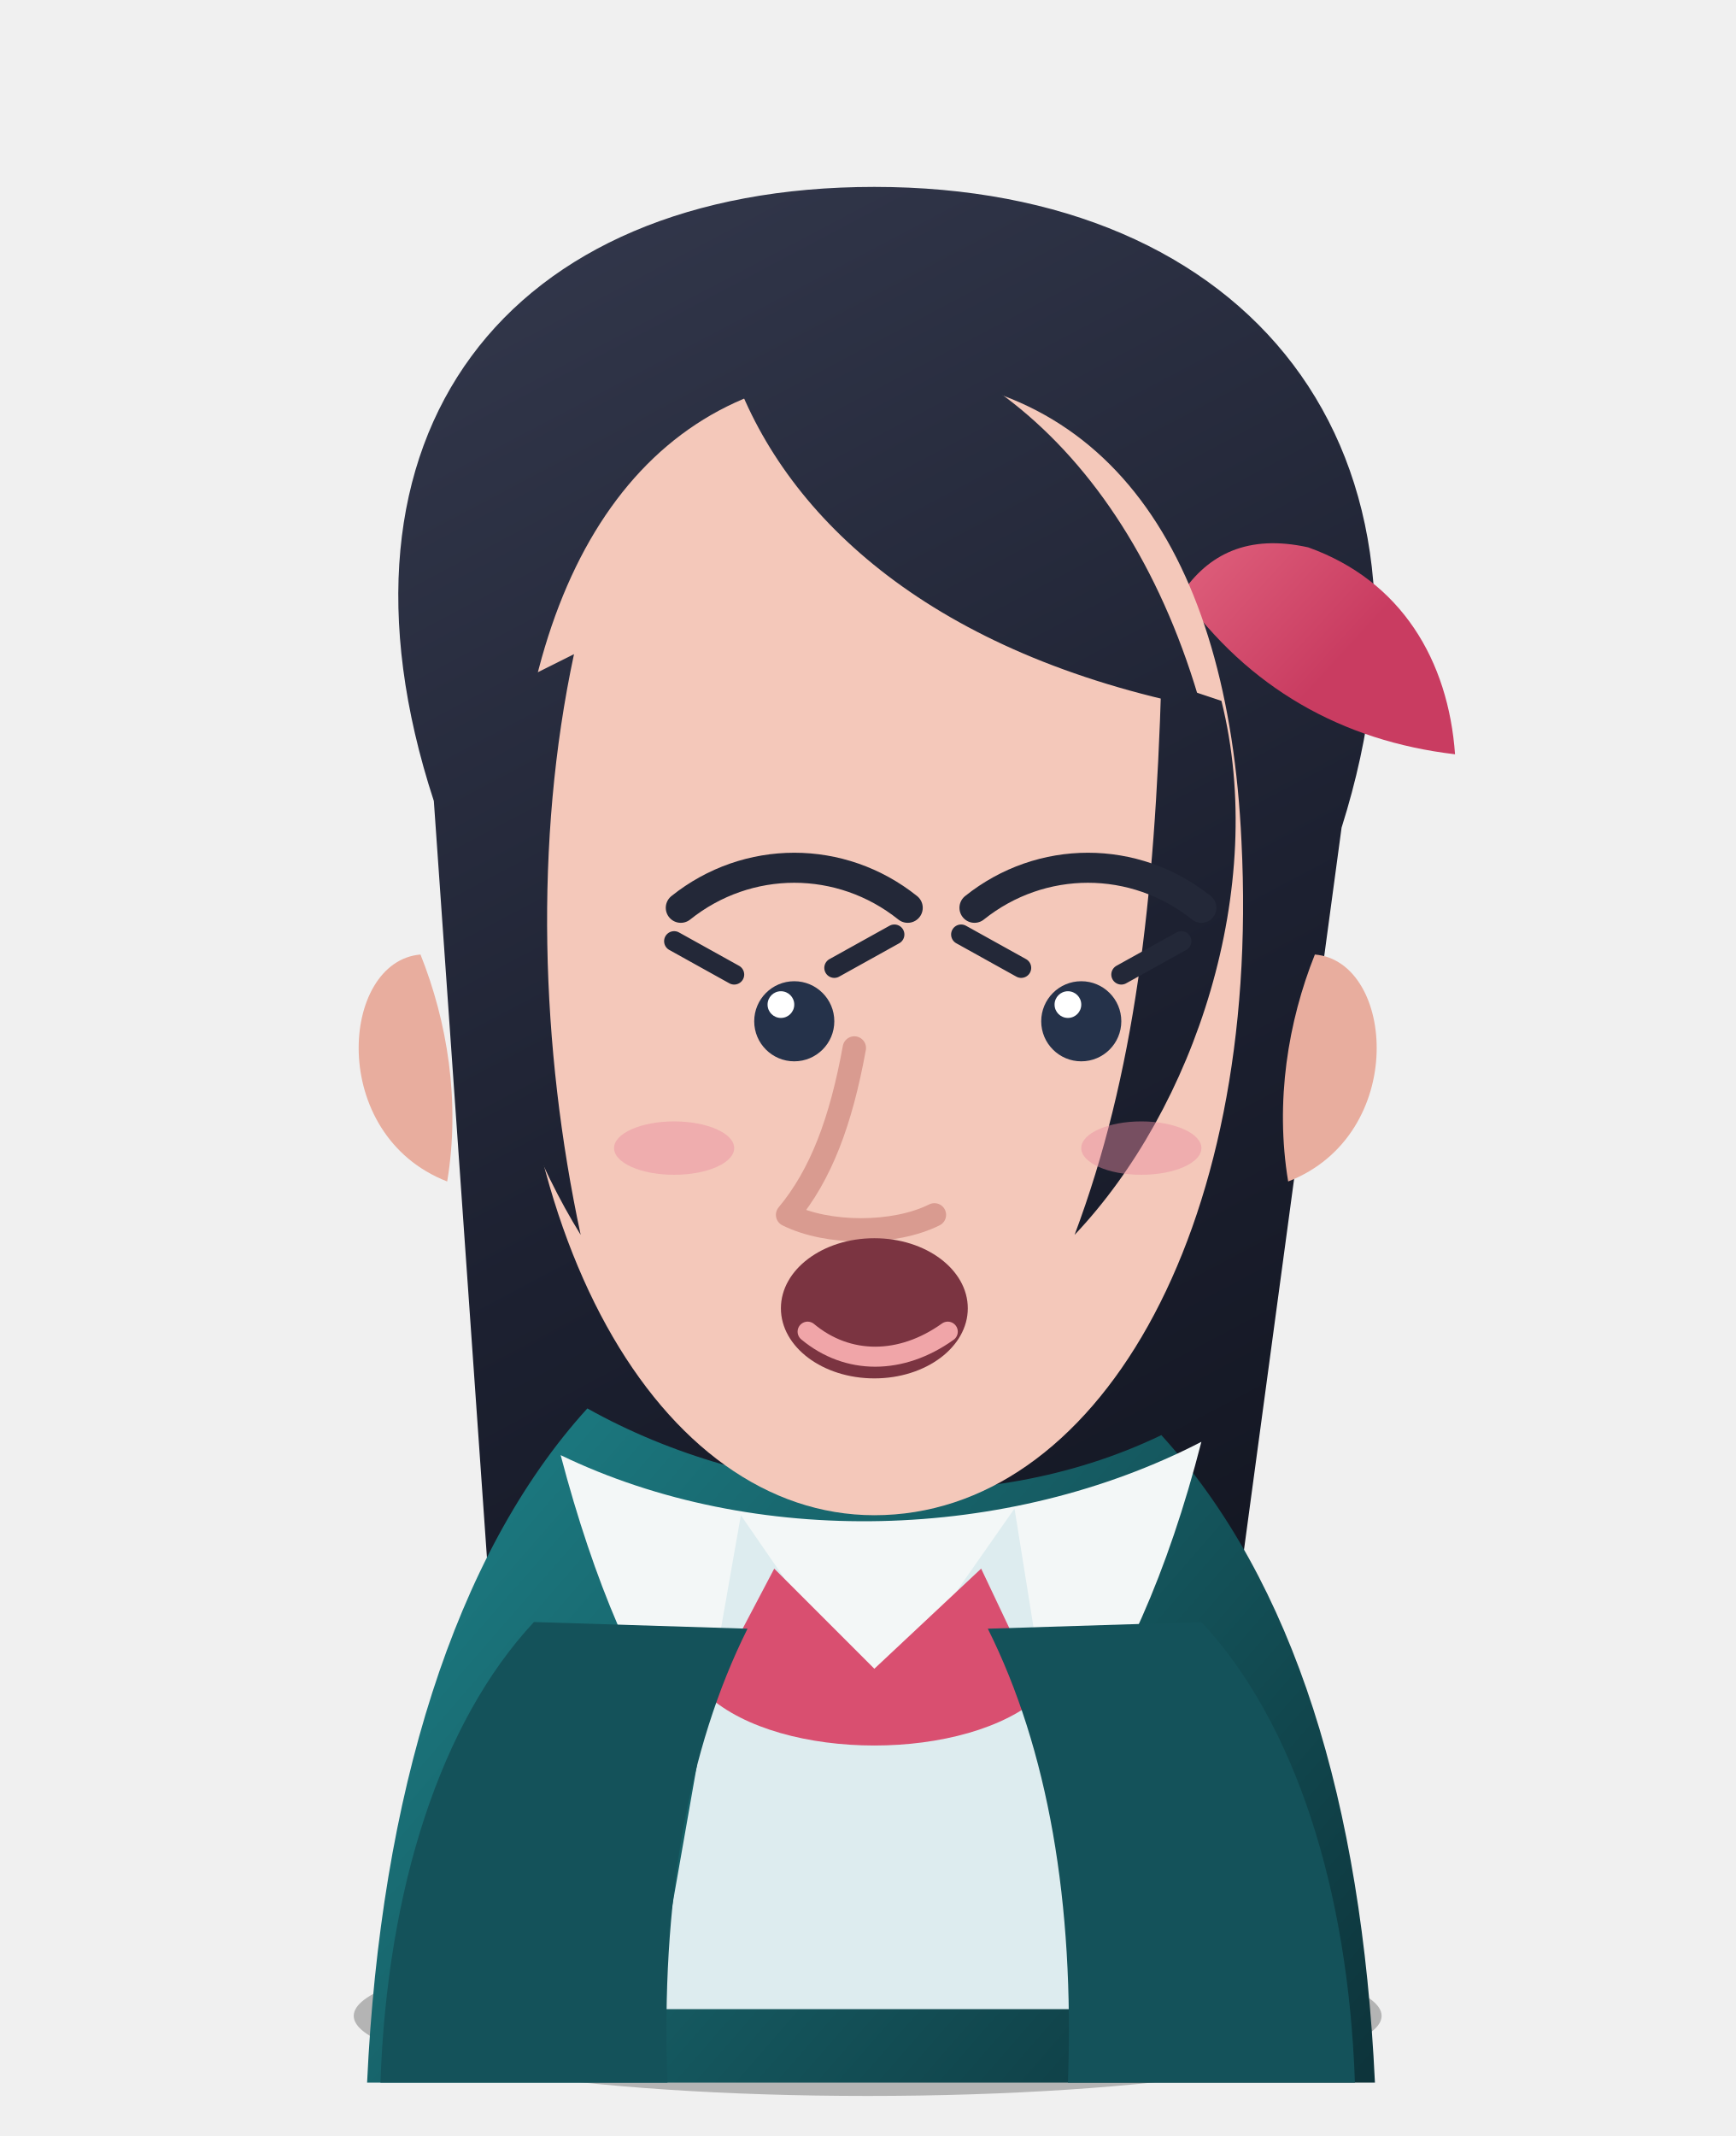
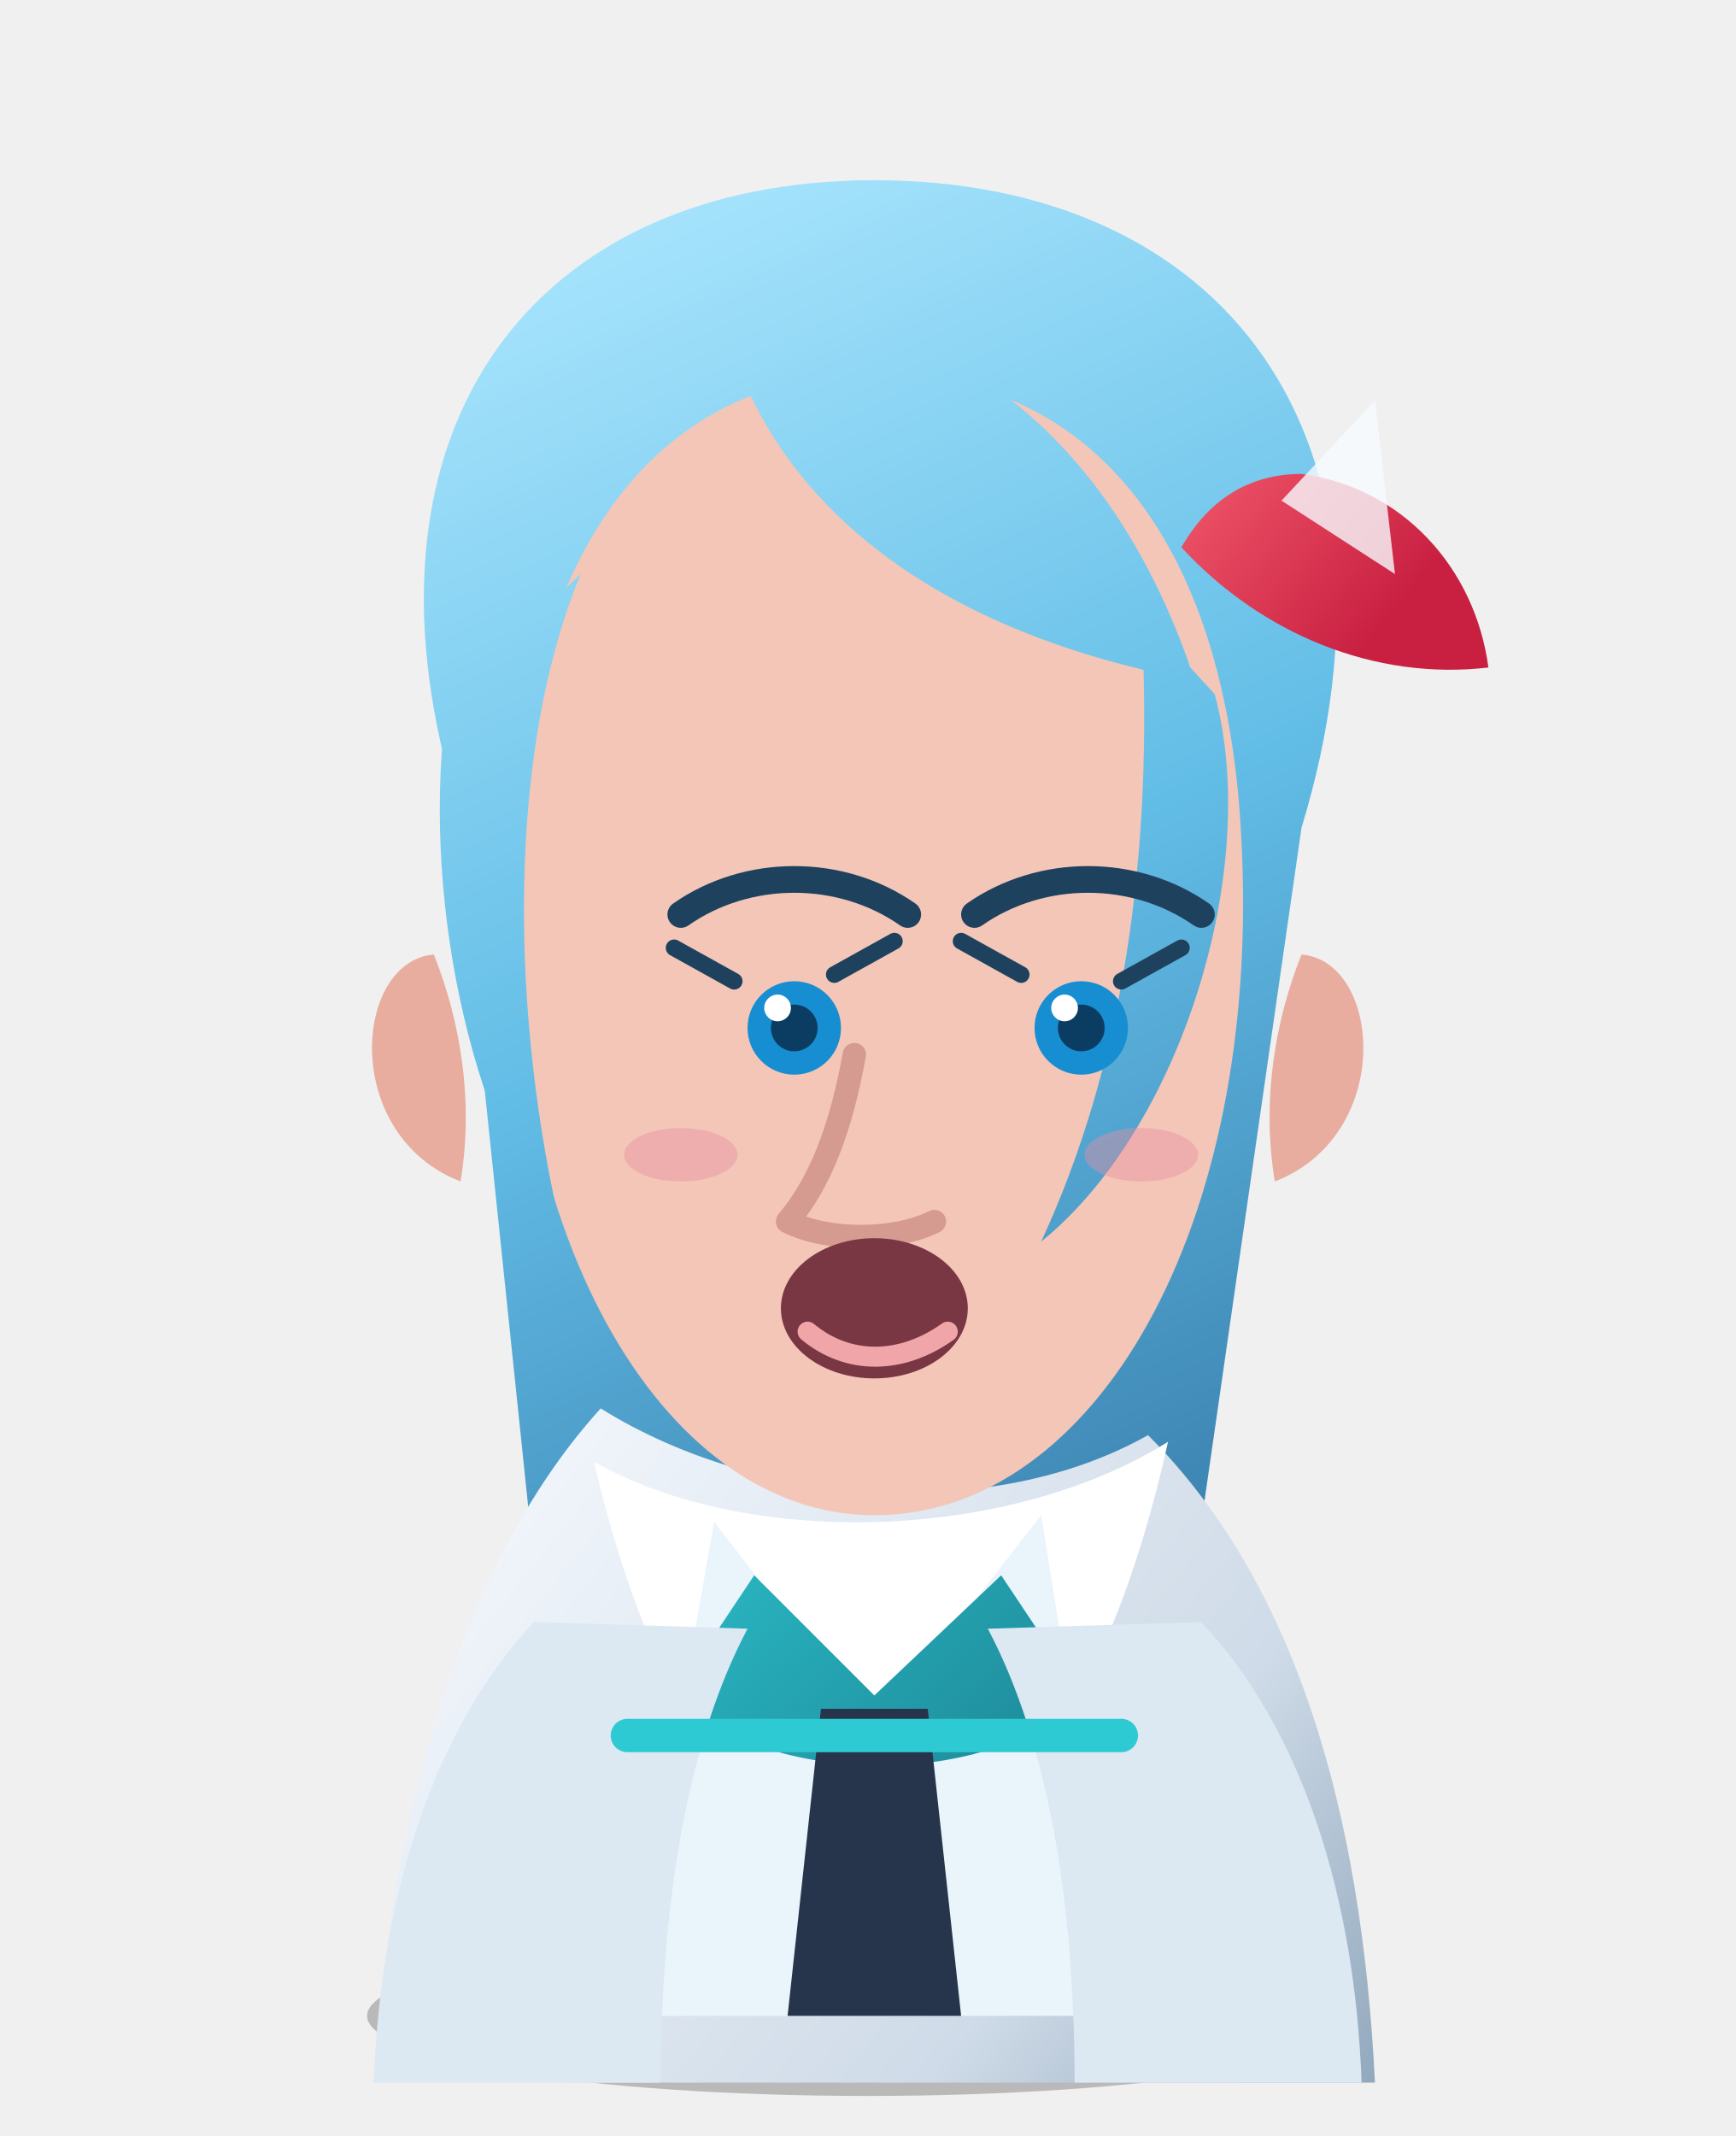
<svg xmlns="http://www.w3.org/2000/svg" width="520" height="640" viewBox="0 0 520 640">
  <defs>
-     <linearGradient id="hair" x1="134" y1="64" x2="390" y2="548" gradientUnits="userSpaceOnUse">
-       <stop offset="0" stop-color="#33384c" />
-       <stop offset=".55" stop-color="#1c2030" />
-       <stop offset="1" stop-color="#10131d" />
+     <linearGradient id="hair" x1="150" y1="54" x2="370" y2="530" gradientUnits="userSpaceOnUse">
+       <stop offset="0" stop-color="#aee8ff" />
+       <stop offset=".48" stop-color="#62bde6" />
+       <stop offset="1" stop-color="#2f6f9f" />
    </linearGradient>
-     <linearGradient id="jacket" x1="132" y1="414" x2="392" y2="640" gradientUnits="userSpaceOnUse">
-       <stop offset="0" stop-color="#1d7f86" />
-       <stop offset="1" stop-color="#0d343b" />
+     <linearGradient id="suit" x1="120" y1="410" x2="405" y2="640" gradientUnits="userSpaceOnUse">
+       <stop offset="0" stop-color="#f8fbff" />
+       <stop offset=".7" stop-color="#cfdbe8" />
+       <stop offset="1" stop-color="#8fa6bb" />
    </linearGradient>
-     <linearGradient id="ribbon" x1="340" y1="116" x2="414" y2="184" gradientUnits="userSpaceOnUse">
-       <stop offset="0" stop-color="#f07c91" />
-       <stop offset="1" stop-color="#c93c61" />
+     <linearGradient id="trim" x1="176" y1="430" x2="356" y2="620" gradientUnits="userSpaceOnUse">
+       <stop offset="0" stop-color="#2ecad3" />
+       <stop offset="1" stop-color="#166579" />
+     </linearGradient>
+     <linearGradient id="accent" x1="335" y1="122" x2="414" y2="188" gradientUnits="userSpaceOnUse">
+       <stop offset="0" stop-color="#ff6c78" />
+       <stop offset="1" stop-color="#c92042" />
    </linearGradient>
  </defs>
-   <ellipse cx="260" cy="604" rx="154" ry="24" fill="#000" opacity=".25" />
-   <path d="M130 240c-36-110 22-184 132-184 112 0 176 78 140 192l-30 222c-26 76-82 102-112 102-32 0-92-28-114-104L130 240z" fill="url(#hair)" />
-   <path d="M392 164c28 10 42 34 44 62-34-4-62-20-82-48 8-12 20-18 38-14z" fill="url(#ribbon)" />
-   <path d="M110 624c4-86 26-158 66-202 50 28 118 34 172 8 40 44 60 110 64 194H110z" fill="url(#jacket)" />
-   <path d="M168 436c20 76 52 122 94 122s78-48 98-126c-58 30-134 32-192 4z" fill="#f3f7f7" />
-   <path d="M222 454l40 58 42-60 24 150H196l26-148z" fill="#ddecef" />
-   <path d="M232 470l30 30 32-30 18 38c-22 20-78 20-100 0l20-38z" fill="#d94f70" />
-   <path d="M154 252c4-86 42-140 108-140 70 0 106 54 110 140 6 118-44 202-110 202-64 0-114-84-108-202z" fill="#f4c8ba" />
-   <path d="M150 264c-12-70 14-130 70-152 16 44 60 84 140 100-22-78-76-122-140-116-72 8-106 68-70 168z" fill="url(#hair)" />
-   <path d="M172 196c-12 56-10 118 2 174-26-42-40-104-34-158l32-16z" fill="url(#hair)" />
-   <path d="M348 204c-2 66-8 118-26 166 36-38 58-104 44-160l-18-6z" fill="url(#hair)" />
-   <path d="M126 286c-24 2-28 54 8 68 4-24 0-48-8-68z" fill="#e8ad9e" />
-   <path d="M394 286c24 2 28 54-8 68-4-24 0-48 8-68z" fill="#e8ad9e" />
-   <path d="M204 272c20-16 48-16 68 0" stroke="#232838" stroke-width="9" stroke-linecap="round" fill="none" />
-   <path d="M292 272c20-16 48-16 68 0" stroke="#232838" stroke-width="9" stroke-linecap="round" fill="none" />
-   <path d="M220 292l-18-10M250 290l18-10M306 290l-18-10M336 292l18-10" stroke="#232838" stroke-width="6" stroke-linecap="round" />
-   <circle cx="238" cy="306" r="12" fill="#25324a" />
-   <circle cx="324" cy="306" r="12" fill="#25324a" />
-   <circle cx="234" cy="301" r="4" fill="#fff" />
-   <circle cx="320" cy="301" r="4" fill="#fff" />
-   <ellipse cx="202" cy="344" rx="18" ry="8" fill="#e98ca0" opacity=".45" />
-   <ellipse cx="342" cy="344" rx="18" ry="8" fill="#e98ca0" opacity=".45" />
-   <path d="M256 314c-4 22-10 38-20 50 12 6 32 6 44 0" stroke="#d99b90" stroke-width="7" stroke-linecap="round" stroke-linejoin="round" fill="none" />
-   <ellipse cx="262" cy="392" rx="28" ry="21" fill="#7b3441" />
+   <ellipse cx="260" cy="604" rx="150" ry="24" fill="#000" opacity=".23" />
+   <path d="M136 238c-32-110 24-184 126-184 104 0 164 76 128 194l-32 222c-20 66-70 100-98 100-30 0-82-34-100-102l-24-230z" fill="url(#hair)" />
+   <path d="M390 142c30 4 52 28 56 58-34 4-68-10-92-36 8-14 20-22 36-22z" fill="url(#accent)" />
+   <path d="M384 150l28-30 6 52" fill="#f8fbff" opacity=".8" />
+   <path d="M112 624c5-84 28-158 68-202 48 30 118 34 164 8 44 44 64 112 68 194H112z" fill="url(#suit)" />
+   <path d="M178 438c18 78 52 122 84 122 34 0 70-46 88-128-48 30-126 32-172 6z" fill="#ffffff" />
+   <path d="M214 456l48 62 50-64 24 150H188l26-148z" fill="#eaf4fb" />
+   <path d="M226 472l36 36 38-36 24 36c-26 28-94 28-122 0l24-36z" fill="url(#trim)" />
+   <path d="M246 512h32l10 92h-52l10-92z" fill="#26354b" />
+   <path d="M154 252c4-86 42-140 108-140 68 0 106 54 110 140 6 116-44 202-110 202-64 0-114-86-108-202z" fill="#f3c6b8" />
+   <path d="M150 262c-8-64 16-122 72-150 18 44 62 78 136 92-24-74-78-116-138-106-68 12-106 70-70 164z" fill="url(#hair)" />
+   <path d="M174 172c-24 58-20 142-4 204-30-40-44-110-36-166l40-38z" fill="url(#hair)" />
+   <path d="M342 184c4 74-6 136-30 188 42-34 66-112 52-164l-22-24z" fill="url(#hair)" />
+   <path d="M130 286c-24 2-28 54 8 68 4-24 0-48-8-68z" fill="#e8ad9e" />
+   <path d="M390 286c24 2 28 54-8 68-4-24 0-48 8-68z" fill="#e8ad9e" />
+   <path d="M204 274c20-14 48-14 68 0" stroke="#1e425e" stroke-width="8" stroke-linecap="round" fill="none" />
+   <path d="M292 274c20-14 48-14 68 0" stroke="#1e425e" stroke-width="8" stroke-linecap="round" fill="none" />
+   <path d="M220 294l-18-10M250 292l18-10M306 292l-18-10M336 294l18-10" stroke="#1e425e" stroke-width="5" stroke-linecap="round" />
+   <circle cx="238" cy="308" r="14" fill="#178ed1" />
+   <circle cx="324" cy="308" r="14" fill="#178ed1" />
+   <circle cx="238" cy="308" r="7" fill="#0b3d63" />
+   <circle cx="324" cy="308" r="7" fill="#0b3d63" />
+   <circle cx="233" cy="302" r="4" fill="#fff" />
+   <circle cx="319" cy="302" r="4" fill="#fff" />
+   <ellipse cx="204" cy="346" rx="17" ry="8" fill="#e98ca0" opacity=".42" />
+   <ellipse cx="342" cy="346" rx="17" ry="8" fill="#e98ca0" opacity=".42" />
+   <path d="M256 316c-4 22-10 38-20 50 12 6 32 6 44 0" stroke="#d59a90" stroke-width="7" stroke-linecap="round" stroke-linejoin="round" fill="none" />
+   <ellipse cx="262" cy="392" rx="28" ry="21" fill="#793643" />
  <path d="M242 399c12 10 28 10 42 0" stroke="#f0a5a8" stroke-width="6" stroke-linecap="round" fill="none" />
-   <path d="M160 486c-28 30-44 80-46 138h86c-2-54 6-100 24-136l-64-2z" fill="#14525a" />
-   <path d="M360 486c28 30 44 80 46 138h-86c2-54-6-100-24-136l64-2z" fill="#14525a" />
+   <path d="M160 486c-30 32-46 82-48 138h86c0-54 8-102 26-136l-64-2z" fill="#dce8f2" />
+   <path d="M360 486c30 32 46 82 48 138h-86c0-54-8-102-26-136l64-2z" fill="#dce8f2" />
+   <path d="M188 520h148" stroke="#2ecad3" stroke-width="10" stroke-linecap="round" />
</svg>
